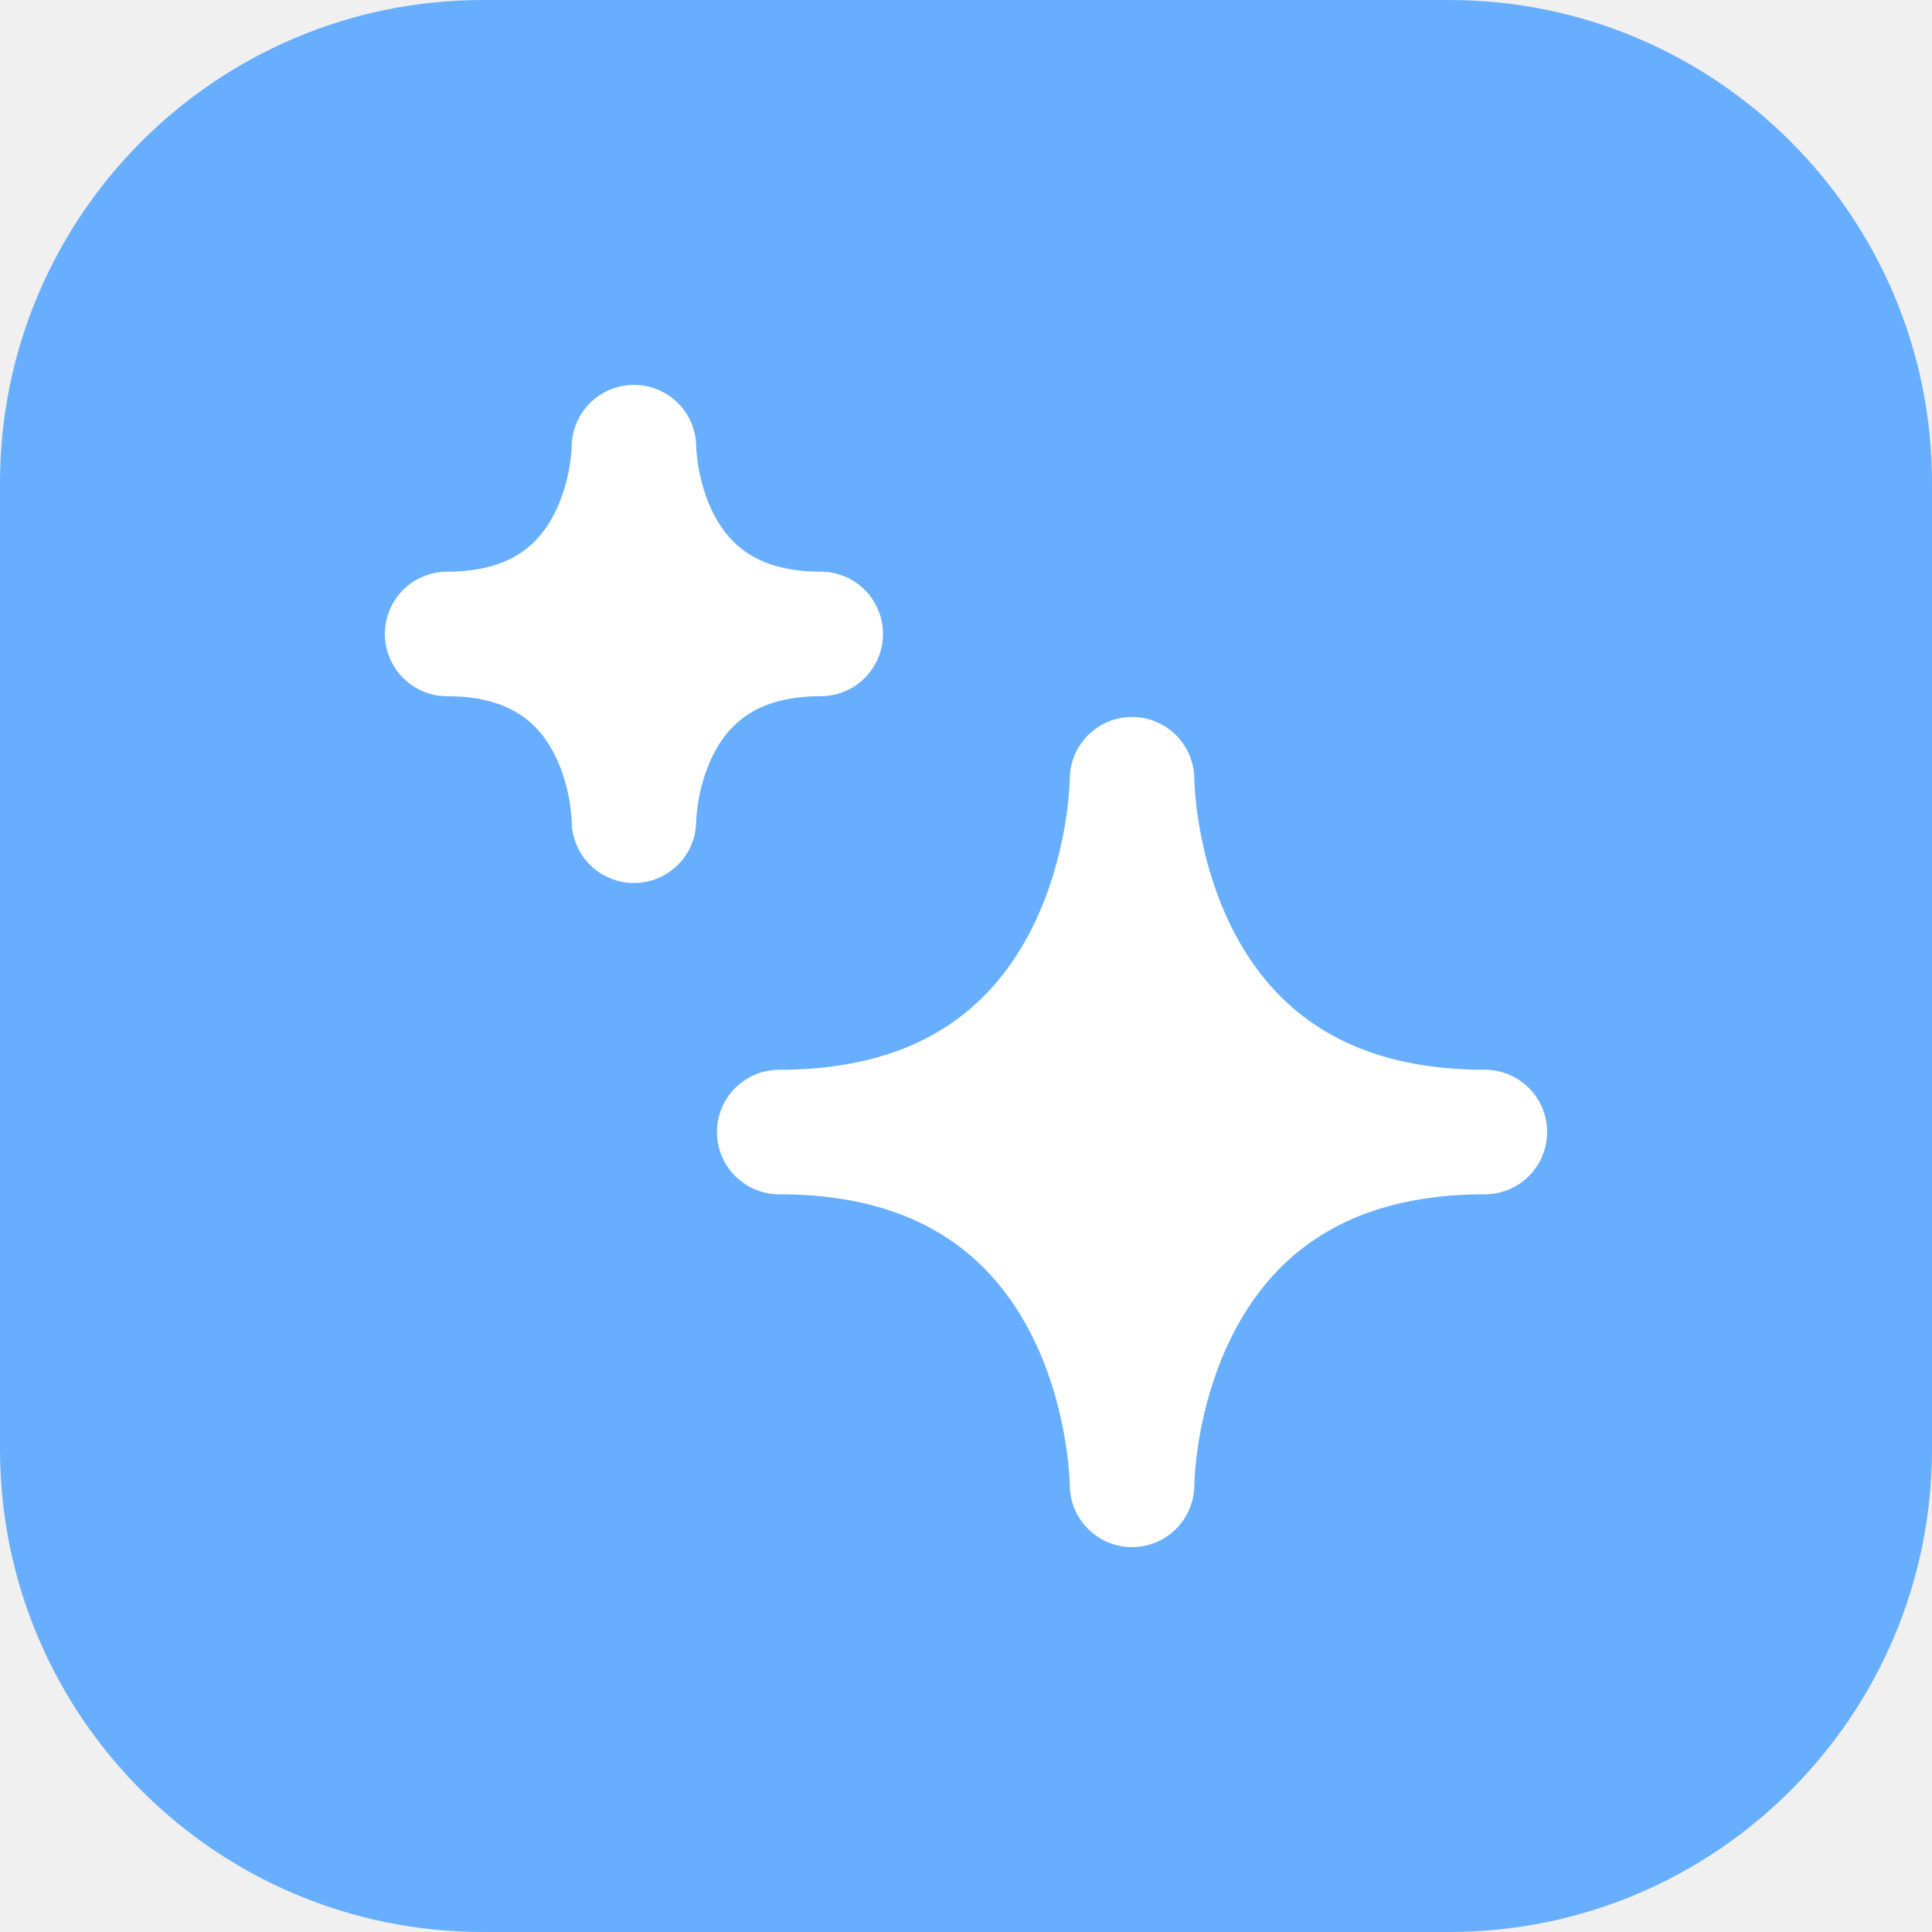
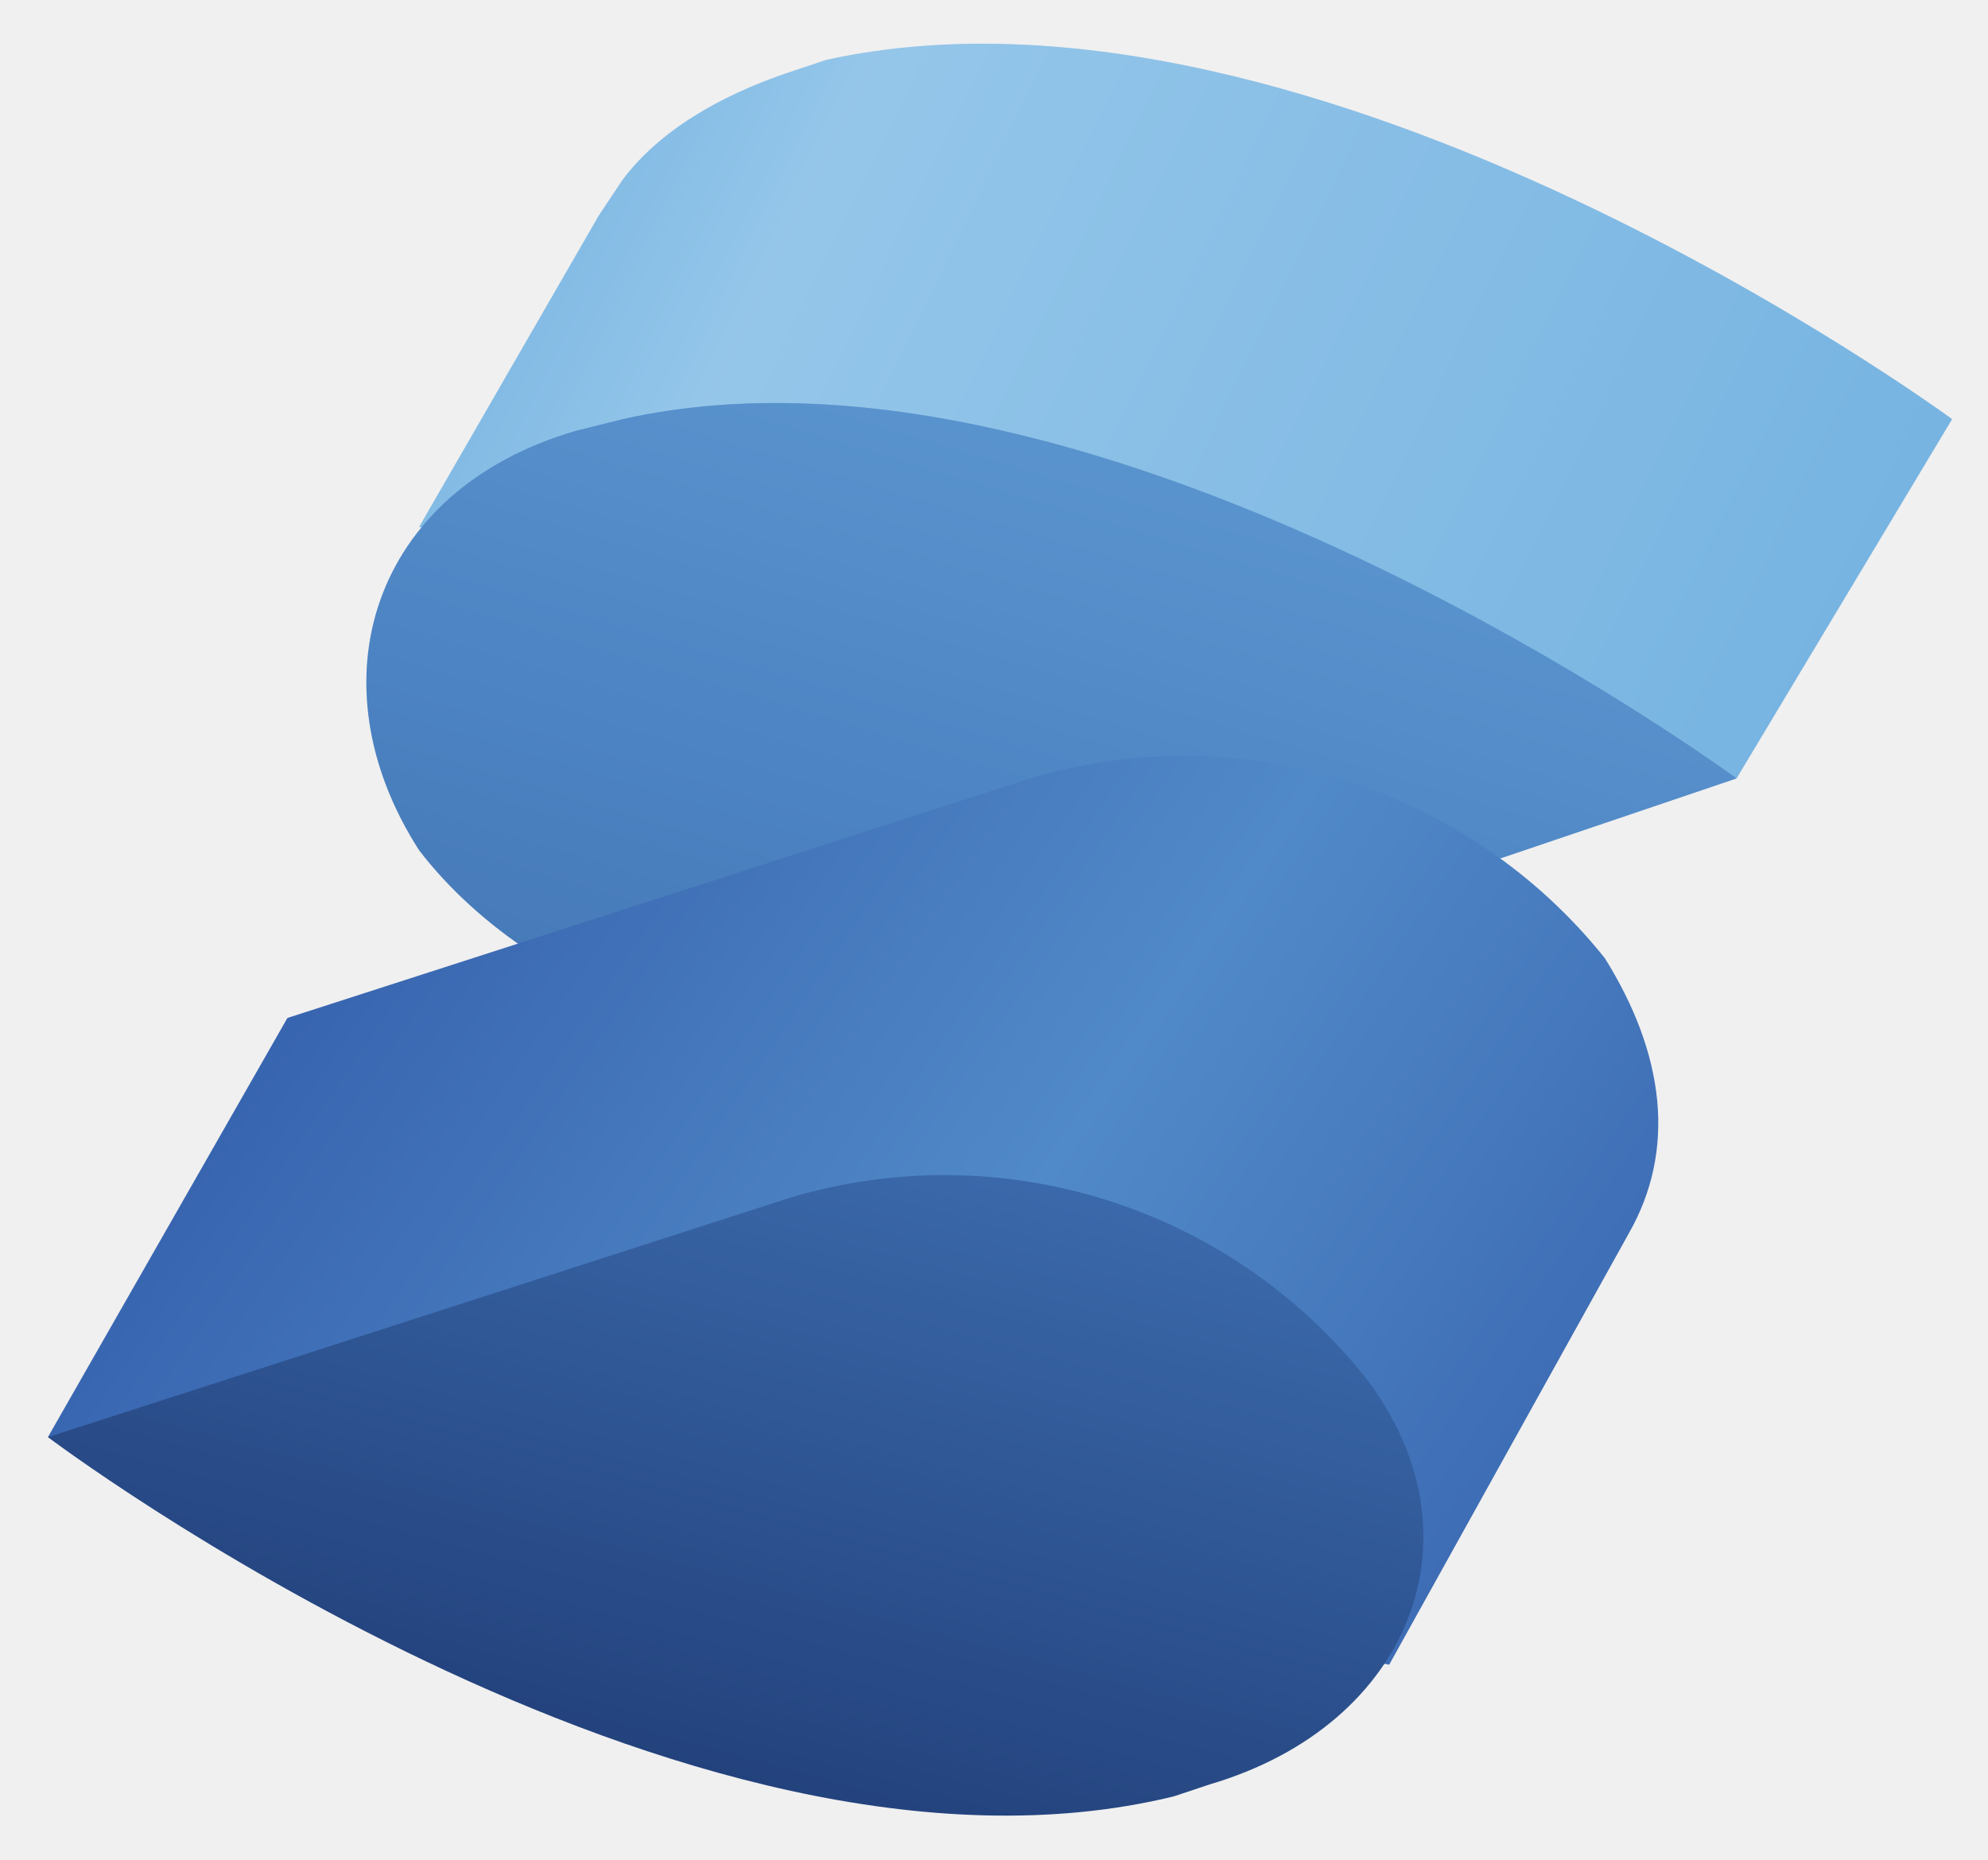
- <svg xmlns="http://www.w3.org/2000/svg" xmlns:xlink="http://www.w3.org/1999/xlink" width="512" height="512" viewBox="0 0 512 512" fill="none" class="">
-   <rect id="r4" width="512" height="512" x="0" y="0" rx="128" fill="url(#r5)" stroke="#FFFFFF" stroke-width="0" stroke-opacity="100%" paint-order="stroke" />
-   <clipPath id="clip">
-     <use xlink:href="#r4" />
-   </clipPath>
-   <defs>
-     <linearGradient id="r5" gradientUnits="userSpaceOnUse" gradientTransform="rotate(180)" style="transform-origin: center center;">
-       <stop stop-color="#68AEFF" />
-       <stop offset="1" stop-color="#003EB7" />
-     </linearGradient>
-     <radialGradient id="r6" cx="0" cy="0" r="1" gradientUnits="userSpaceOnUse" gradientTransform="translate(256) rotate(90) scale(512)">
-       <stop stop-color="white" />
-       <stop offset="1" stop-color="white" stop-opacity="0" />
-     </radialGradient>
-   </defs>
-   <svg fill="none" viewBox="0 0 16 16" width="352" height="352" x="80" y="80" alignment-baseline="middle" style="color: rgb(255, 255, 255);">
-     <path fill="currentColor" d="M5.75 10C10 10 10 5.75 10 5.75S10 10 14.25 10C10 10 10 14.25 10 14.25S10 10 5.75 10ZM4 1.75S4 4 1.75 4C4 4 4 6.25 4 6.25S4 4 6.25 4C4 4 4 1.75 4 1.75Z" />
-     <path stroke="currentColor" stroke-linecap="round" stroke-linejoin="round" stroke-width="1.5" d="M5.75 10C10 10 10 5.75 10 5.75S10 10 14.25 10C10 10 10 14.25 10 14.25S10 10 5.75 10ZM4 1.75S4 4 1.75 4C4 4 4 6.25 4 6.25S4 4 6.25 4C4 4 4 1.75 4 1.75Z" />
-   </svg>
+ <svg xmlns="http://www.w3.org/2000/svg" viewBox="0 0 166 155.3">
+   <path d="M163 35S110-4 69 5l-3 1c-6 2-11 5-14 9l-2 3-15 26 26 5c11 7 25 10 38 7l46 9 18-30z" fill="#76b3e1" />
+   <linearGradient id="a" gradientUnits="userSpaceOnUse" x1="27.5" y1="3" x2="152" y2="63.5">
+     <stop offset=".1" stop-color="#76b3e1" />
+     <stop offset=".3" stop-color="#dcf2fd" />
+     <stop offset="1" stop-color="#76b3e1" />
+   </linearGradient>
+   <path d="M163 35S110-4 69 5l-3 1c-6 2-11 5-14 9l-2 3-15 26 26 5c11 7 25 10 38 7l46 9 18-30z" opacity=".3" fill="url(#a)" />
+   <path d="M52 35l-4 1c-17 5-22 21-13 35 10 13 31 20 48 15l62-21S92 26 52 35z" fill="#518ac8" />
+   <linearGradient id="b" gradientUnits="userSpaceOnUse" x1="95.8" y1="32.6" x2="74" y2="105.2">
+     <stop offset="0" stop-color="#76b3e1" />
+     <stop offset=".5" stop-color="#4377bb" />
+     <stop offset="1" stop-color="#1f3b77" />
+   </linearGradient>
+   <path d="M52 35l-4 1c-17 5-22 21-13 35 10 13 31 20 48 15l62-21S92 26 52 35z" opacity=".3" fill="url(#b)" />
+   <linearGradient id="c" gradientUnits="userSpaceOnUse" x1="18.4" y1="64.2" x2="144.3" y2="149.8">
+     <stop offset="0" stop-color="#315aa9" />
+     <stop offset=".5" stop-color="#518ac8" />
+     <stop offset="1" stop-color="#315aa9" />
+   </linearGradient>
+   <path d="M134 80a45 45 0 00-48-15L24 85 4 120l112 19 20-36c4-7 3-15-2-23z" fill="url(#c)" />
+   <linearGradient id="d" gradientUnits="userSpaceOnUse" x1="75.2" y1="74.5" x2="24.4" y2="260.8">
+     <stop offset="0" stop-color="#4377bb" />
+     <stop offset=".5" stop-color="#1a336b" />
+     <stop offset="1" stop-color="#1a336b" />
+   </linearGradient>
+   <path d="M114 115a45 45 0 00-48-15L4 120s53 40 94 30l3-1c17-5 23-21 13-34z" fill="url(#d)" />
</svg>
